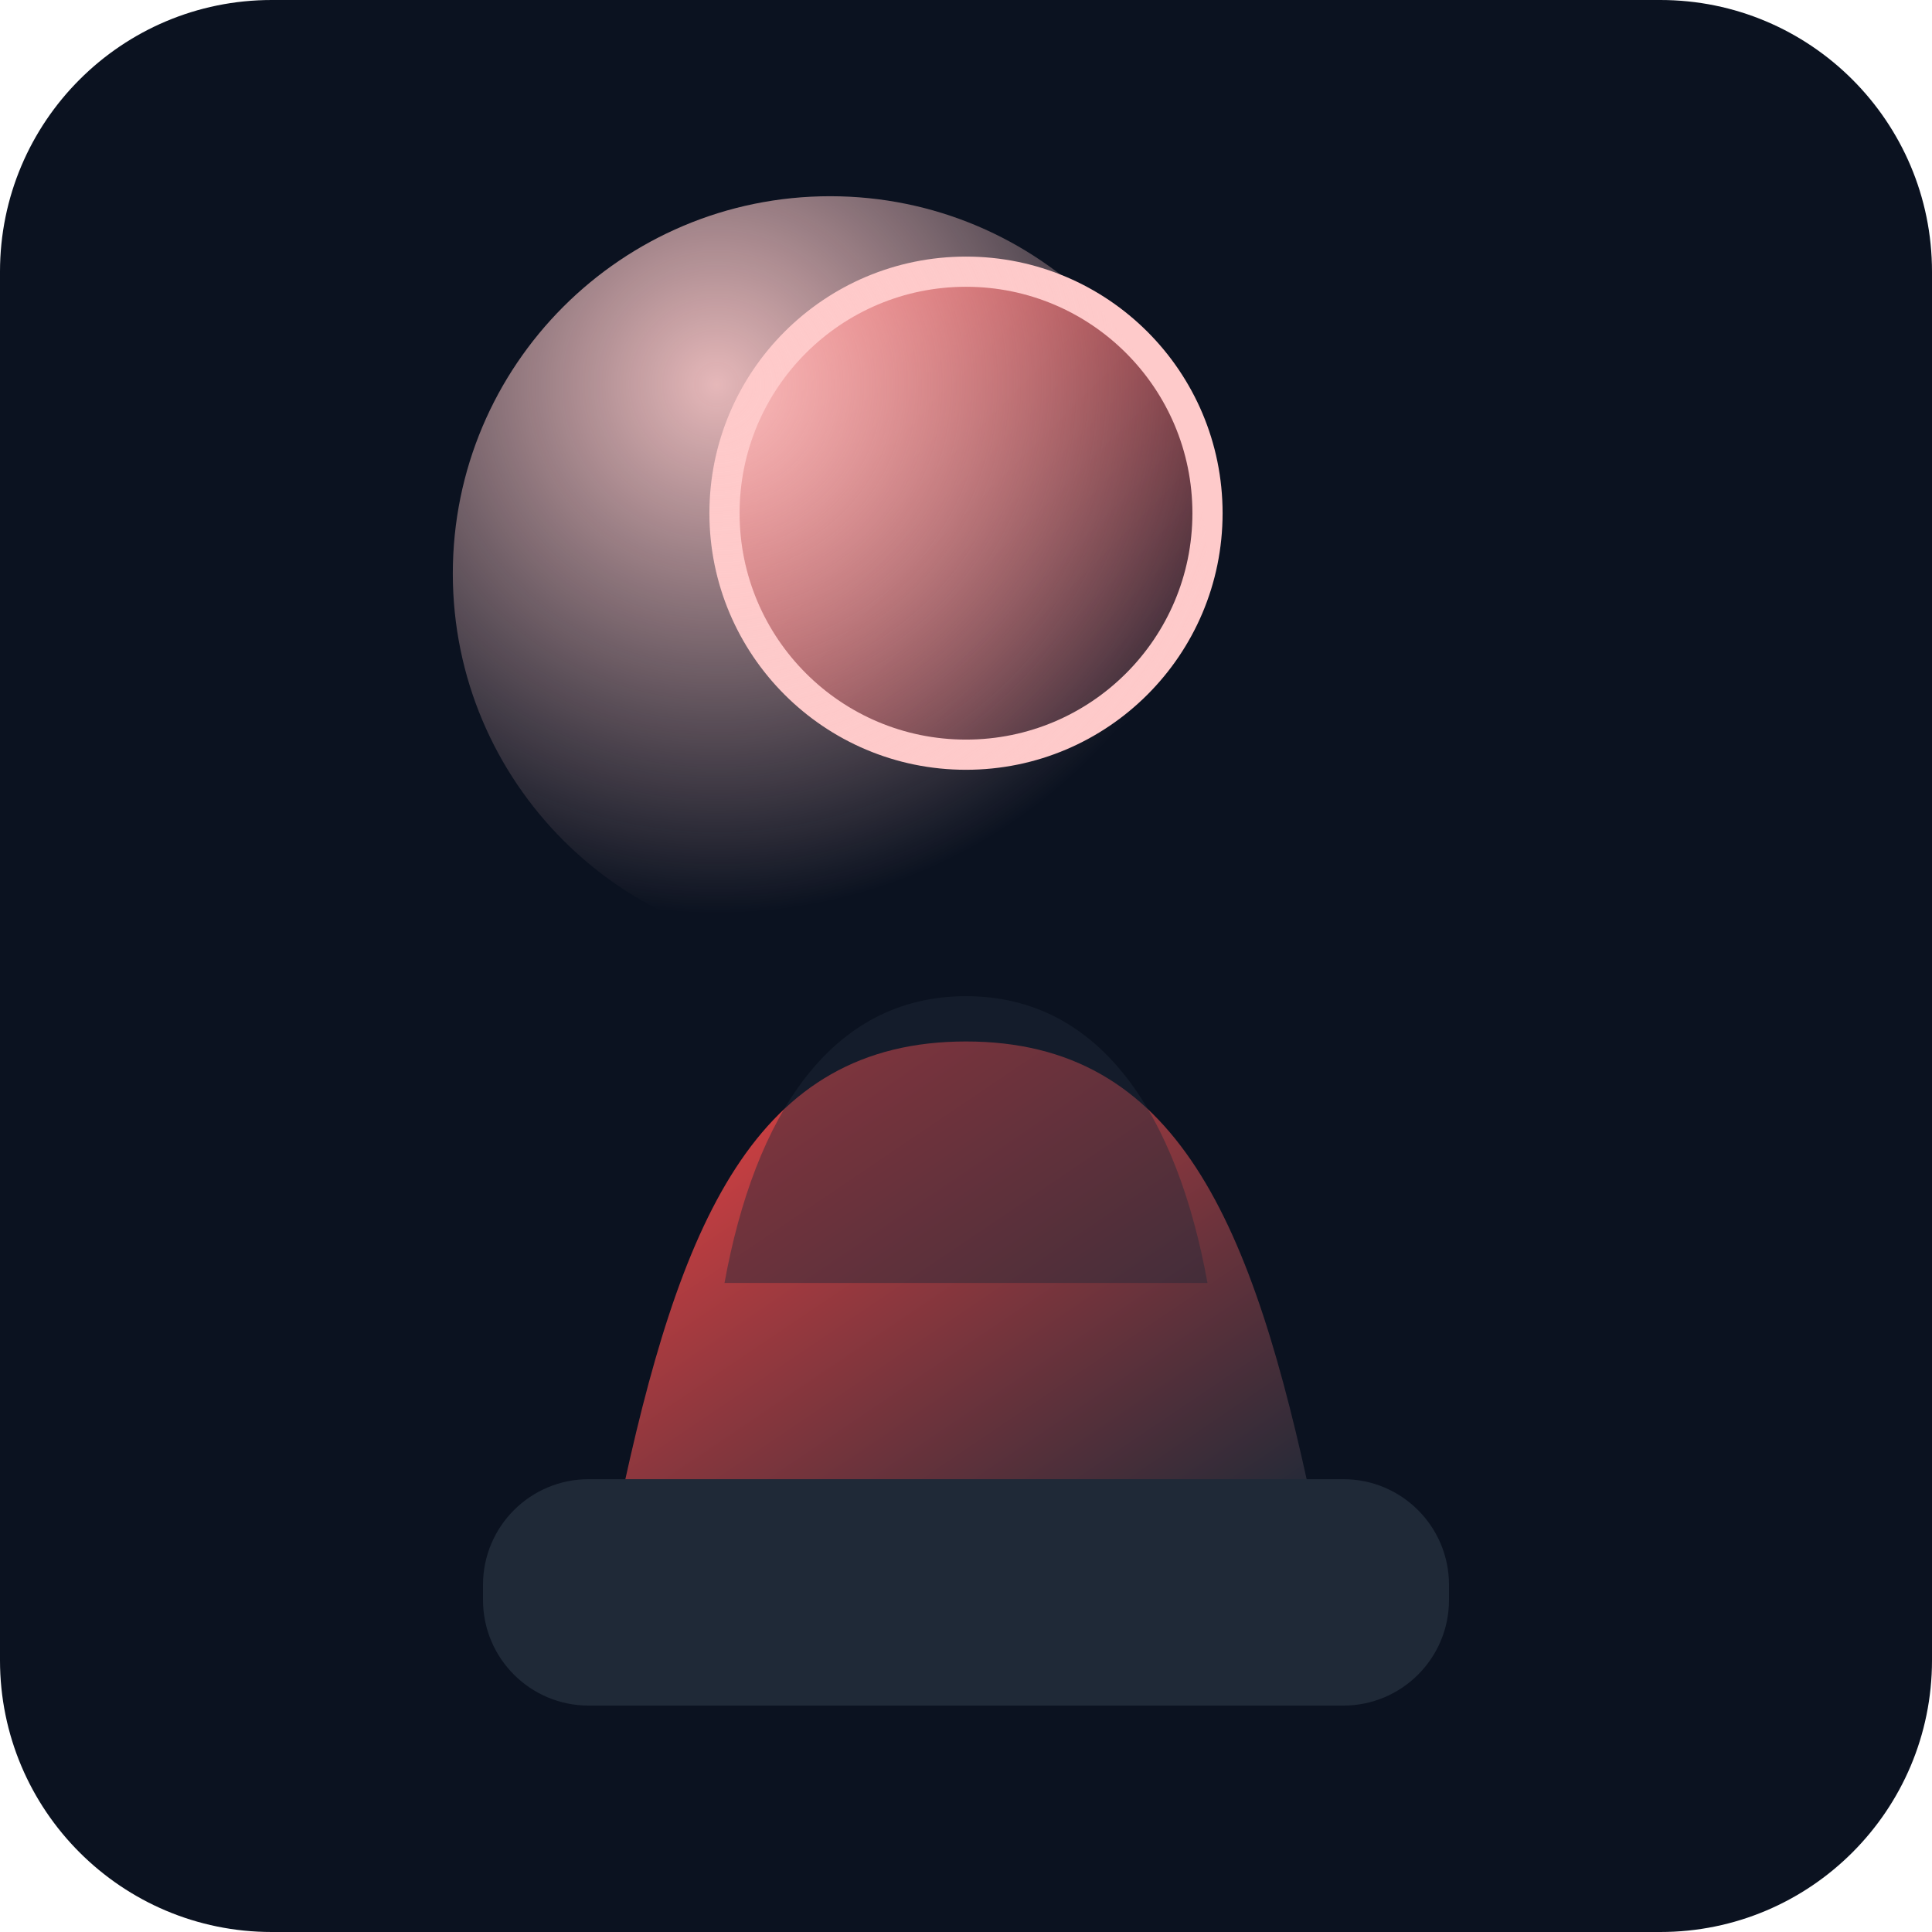
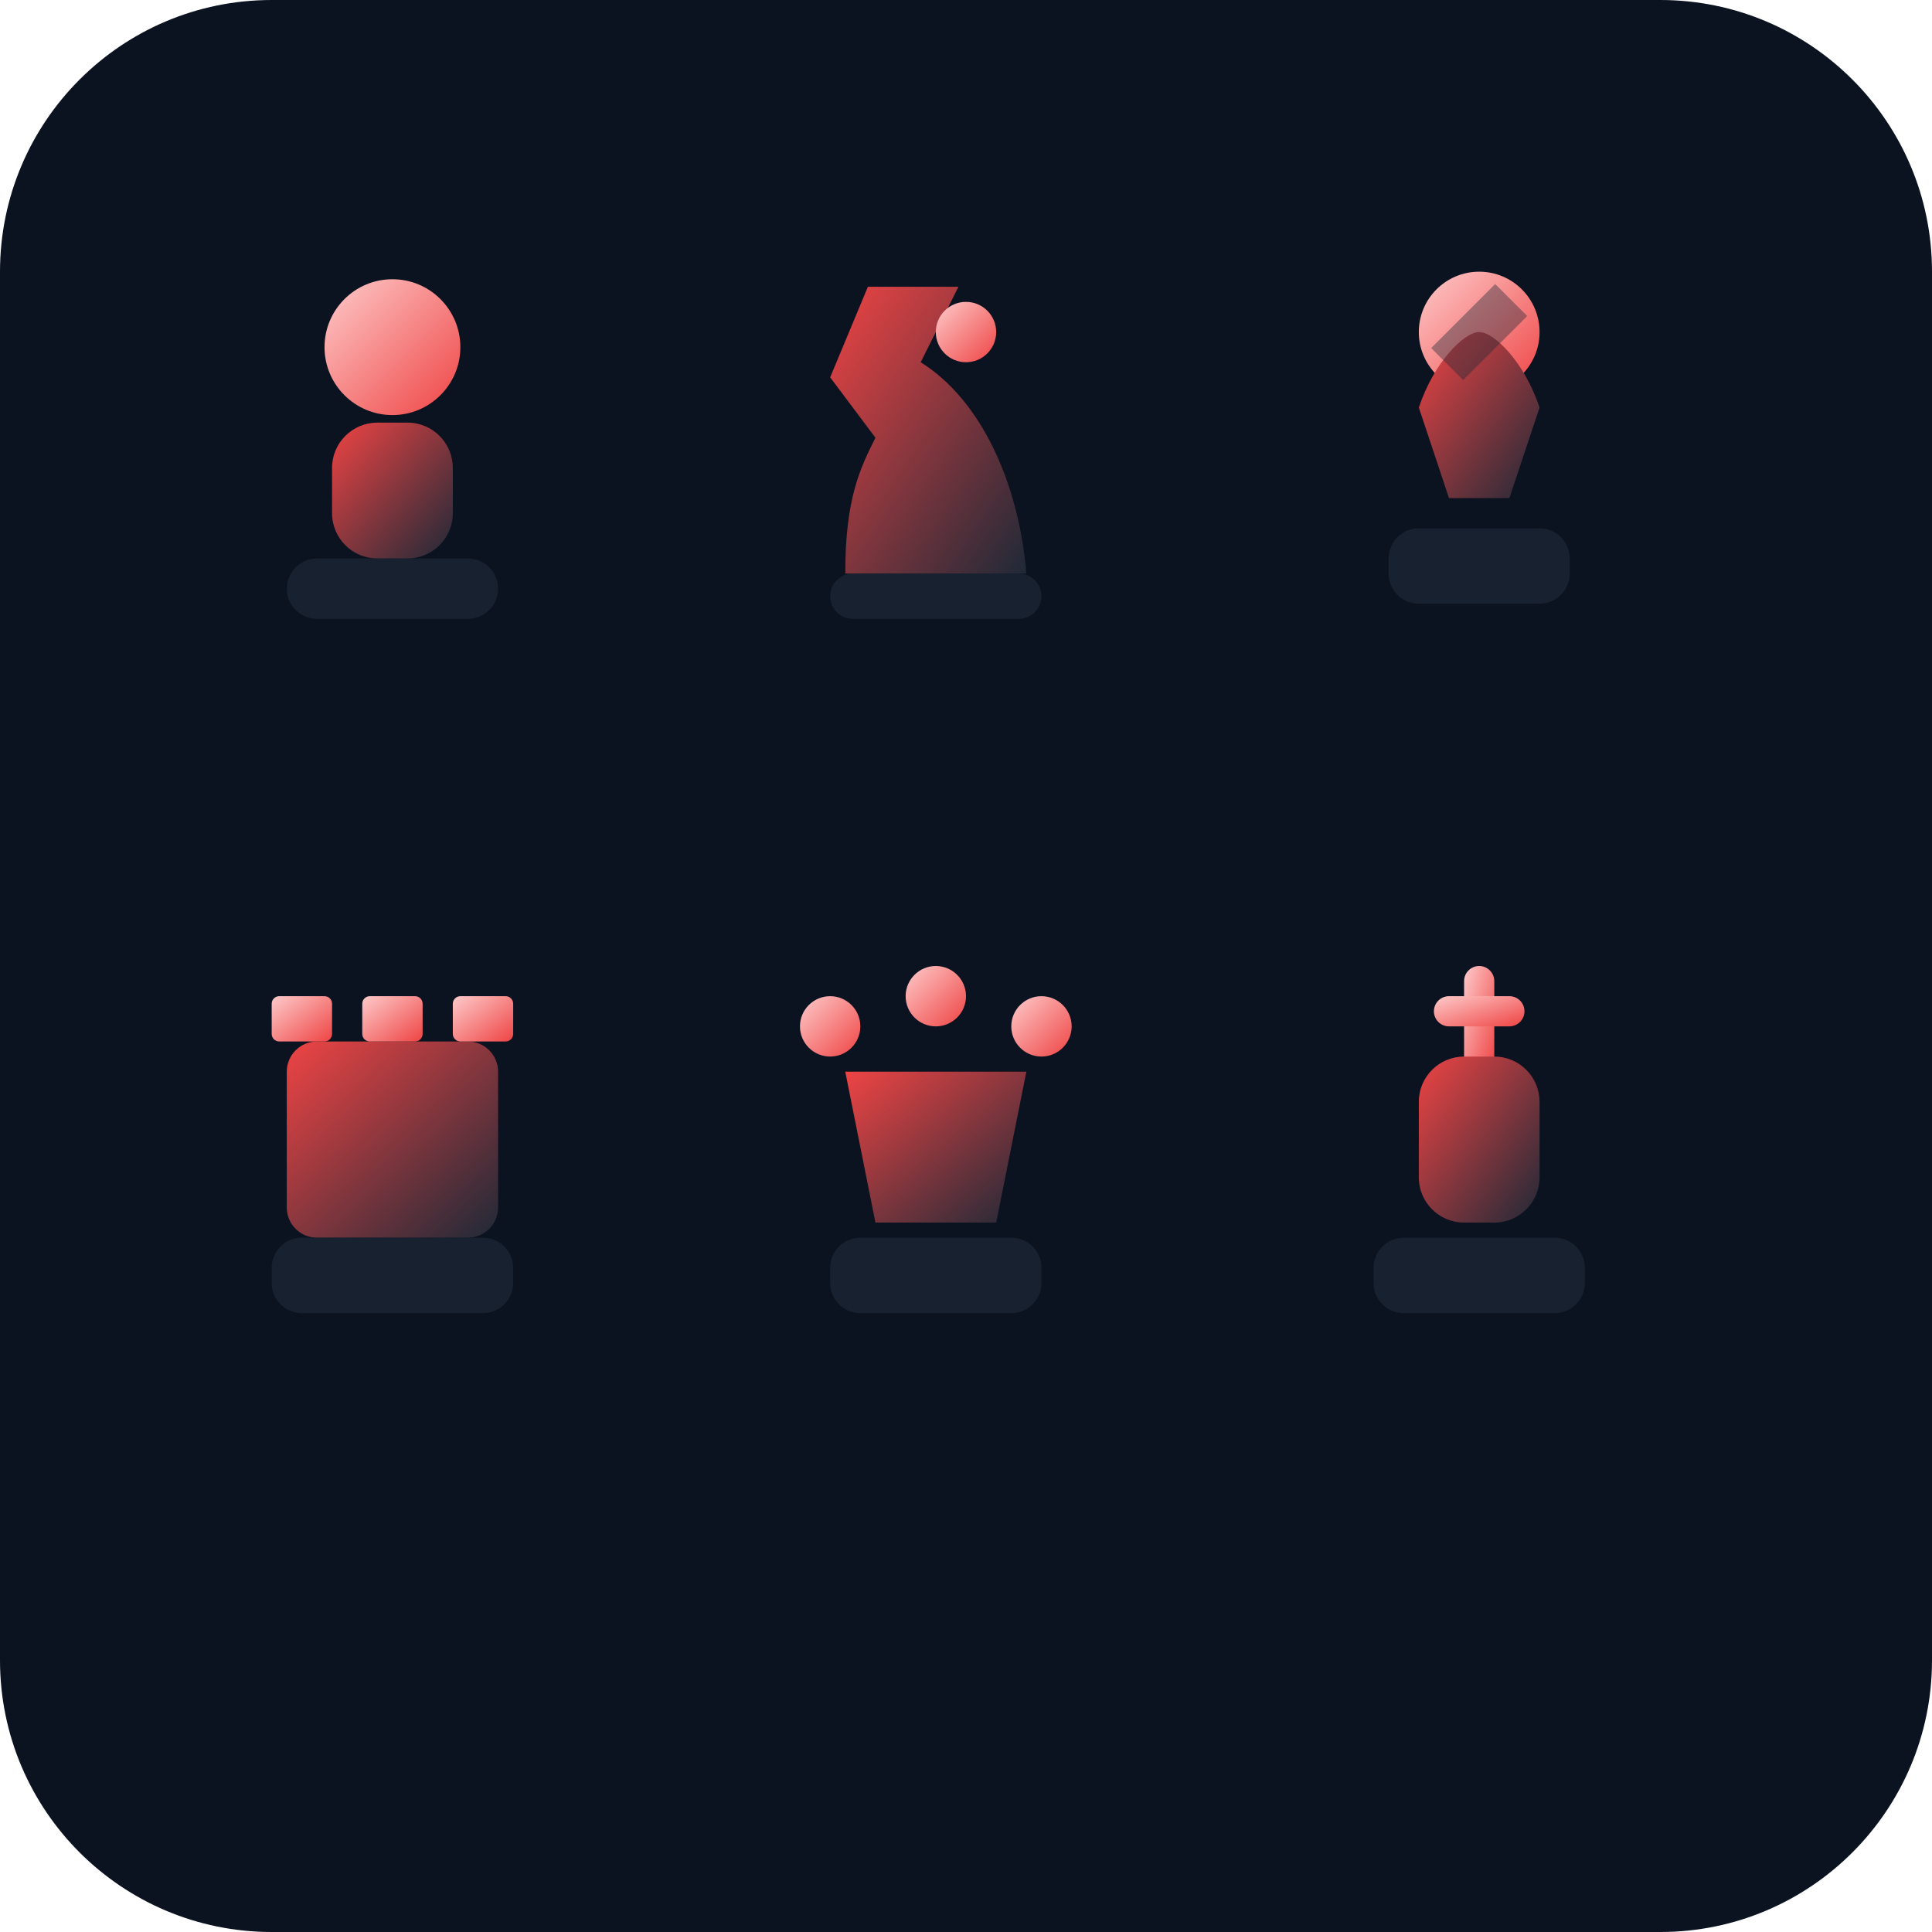
<svg xmlns="http://www.w3.org/2000/svg" width="256" height="256" viewBox="0 0 256 256">
  <defs>
-     <radialGradient id="shine" cx="35%" cy="25%" r="70%">
-       <stop offset="0%" stop-color="#fecaca" stop-opacity="0.9" />
-       <stop offset="100%" stop-color="#fecaca" stop-opacity="0" />
-     </radialGradient>
-     <linearGradient id="body" x1="0" y1="0" x2="1" y2="1">
+     <linearGradient id="piece" x1="0" y1="0" x2="1" y2="1">
      <stop offset="0%" stop-color="#ef4444" />
      <stop offset="100%" stop-color="#1f2937" />
    </linearGradient>
+     <linearGradient id="pieceAlt" x1="0" y1="0" x2="1" y2="1">
+       <stop offset="0%" stop-color="#fecaca" />
+       <stop offset="100%" stop-color="#ef4444" />
+     </linearGradient>
  </defs>
  <rect width="256" height="256" rx="36" fill="#0b1220" />
-   <circle cx="128" cy="68" r="32" fill="url(#body)" stroke="#fecaca" stroke-width="4" />
-   <path d="M82 200c8-38 18-62 46-62s38 24 46 62" fill="url(#body)" />
-   <path d="M96 170c4-22 14-38 32-38s28 16 32 38" fill="#1f2937" opacity="0.45" />
-   <rect x="64" y="196" width="128" height="30" rx="14" fill="#1f2937" />
-   <circle cx="110" cy="76" r="50" fill="url(#shine)" />
+   <g transform="translate(20 28)">
+     <g transform="translate(0 0)">
+       <circle cx="32" cy="18" r="9" fill="url(#pieceAlt)" />
+       <rect x="24" y="28" width="16" height="18" rx="6" fill="url(#piece)" />
+       <rect x="18" y="46" width="28" height="8" rx="4" fill="#1f2937" opacity="0.65" />
+     </g>
+     <g transform="translate(72 0)">
+       <path d="M20 48h24c-1-12-6-23-14-28l5-10h-12l-5 12 6 8c-2 4-4 8-4 18z" fill="url(#piece)" />
+       <rect x="18" y="48" width="28" height="6" rx="3" fill="#1f2937" opacity="0.65" />
+       <circle cx="36" cy="16" r="4" fill="url(#pieceAlt)" />
+     </g>
+     <g transform="translate(144 0)">
+       <circle cx="32" cy="16" r="8" fill="url(#pieceAlt)" />
+       <path d="M24 26c2-6 6-10 8-10s6 4 8 10l-4 12h-8l-4-12z" fill="url(#piece)" />
+       <rect x="20" y="42" width="24" height="10" rx="4" fill="#1f2937" opacity="0.65" />
+       <rect x="29" y="10" width="6" height="12" transform="rotate(45 32 16)" fill="#1f2937" opacity="0.4" />
+     </g>
+     <g transform="translate(0 92)">
+       <rect x="18" y="18" width="28" height="26" rx="4" fill="url(#piece)" />
+       <rect x="16" y="44" width="32" height="10" rx="4" fill="#1f2937" opacity="0.65" />
+       <rect x="16" y="12" width="8" height="6" rx="1" fill="url(#pieceAlt)" />
+       <rect x="28" y="12" width="8" height="6" rx="1" fill="url(#pieceAlt)" />
+       <rect x="40" y="12" width="8" height="6" rx="1" fill="url(#pieceAlt)" />
+     </g>
+     <g transform="translate(72 92)">
+       <circle cx="18" cy="16" r="4" fill="url(#pieceAlt)" />
+       <circle cx="32" cy="12" r="4" fill="url(#pieceAlt)" />
+       <circle cx="46" cy="16" r="4" fill="url(#pieceAlt)" />
+       <path d="M20 22h24l-4 20h-16l-4-20z" fill="url(#piece)" />
+       <rect x="18" y="44" width="28" height="10" rx="4" fill="#1f2937" opacity="0.65" />
+     </g>
+     <g transform="translate(144 92)">
+       <rect x="30" y="8" width="4" height="14" rx="2" fill="url(#pieceAlt)" />
+       <rect x="26" y="12" width="12" height="4" rx="2" fill="url(#pieceAlt)" />
+       <rect x="24" y="20" width="16" height="22" rx="6" fill="url(#piece)" />
+       <rect x="18" y="44" width="28" height="10" rx="4" fill="#1f2937" opacity="0.65" />
+     </g>
+   </g>
</svg>
